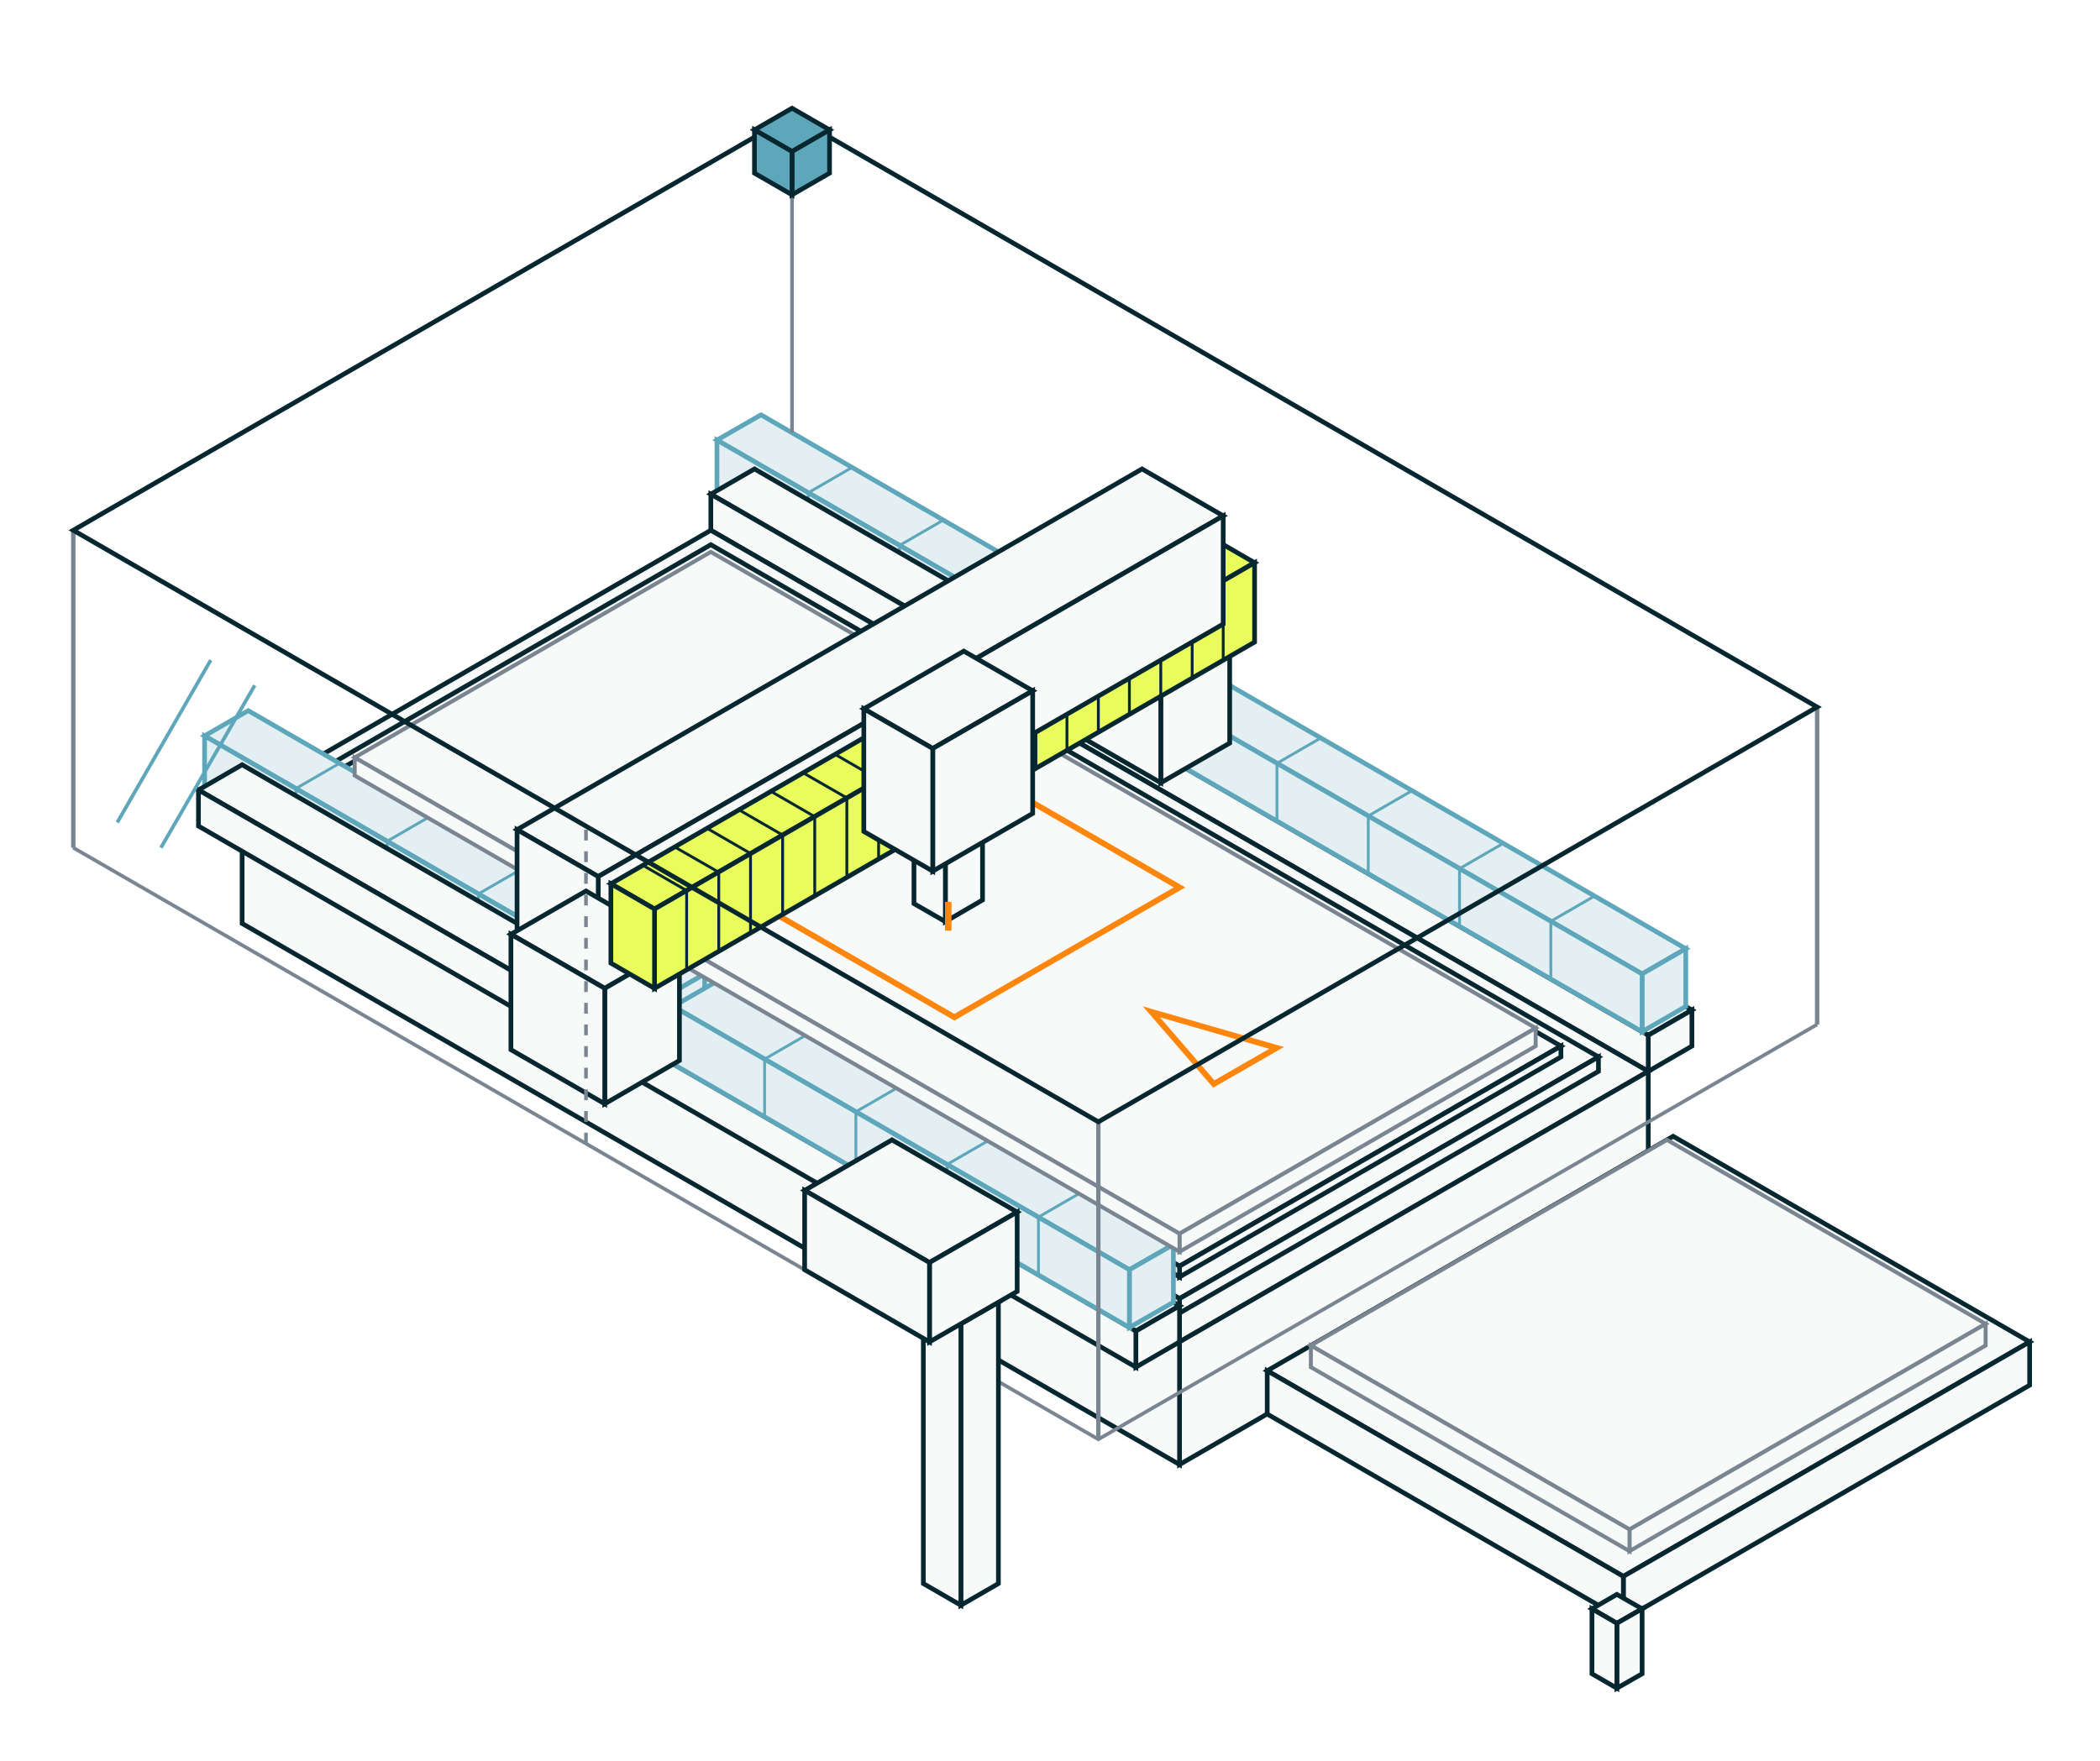
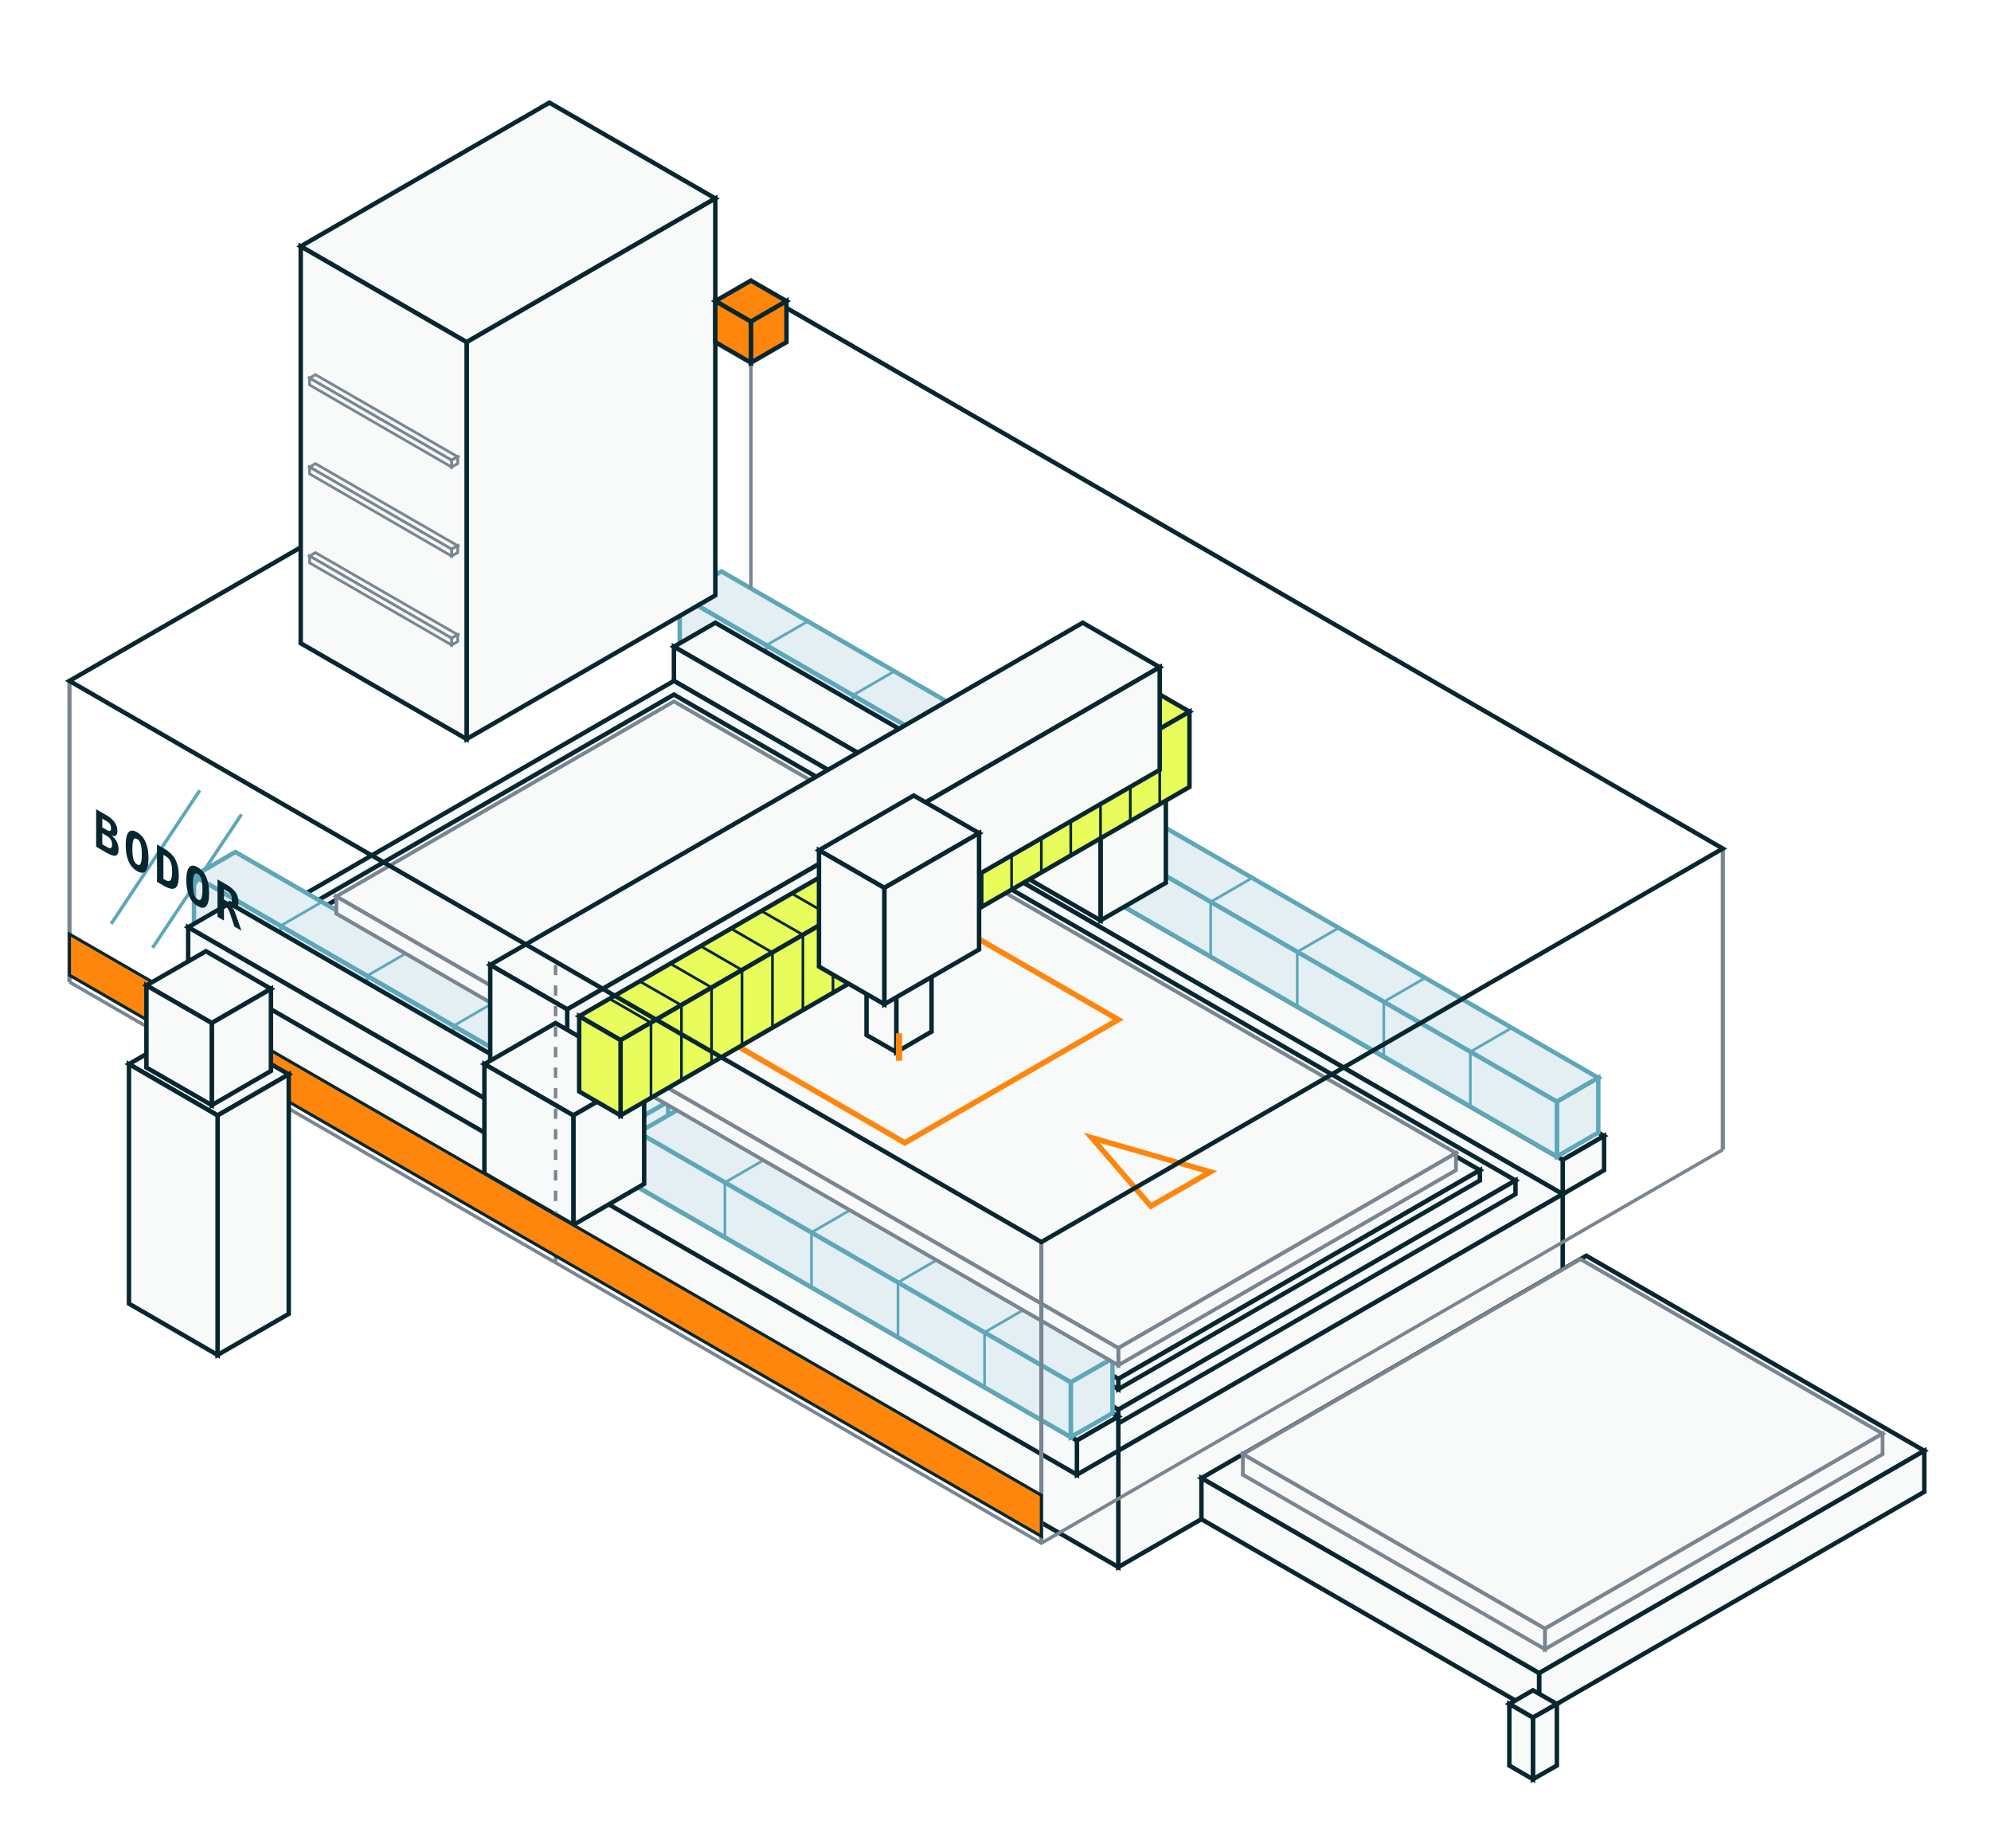
- <svg xmlns="http://www.w3.org/2000/svg" class="mach" viewBox="-197 -181 582 488" aria-hidden="true">
+ <svg xmlns="http://www.w3.org/2000/svg" class="mach" viewBox="-197 -233 582 540" aria-hidden="true">
  <g id="base">
    <polygon points="13.9,-66.0 140.3,7.0 128.2,14.0 1.7,-59.0" fill="#E3EFF3" stroke="#5EA7BB" stroke-width="1.3" stroke-linejoin="miter" />
    <polygon points="140.3,23.0 128.2,30.0 128.2,14.0 140.3,7.0" fill="#E3EFF3" stroke="#5EA7BB" stroke-width="1.3" stroke-linejoin="miter" />
    <polygon points="1.7,-43.0 128.2,30.0 128.2,14.0 1.7,-59.0" fill="#E3EFF3" stroke="#5EA7BB" stroke-width="1.3" stroke-linejoin="miter" />
    <line x1="39.1" y1="-51.4" x2="27.0" y2="-44.4" stroke="#5EA7BB" stroke-width="0.78" />
    <line x1="27.0" y1="-28.4" x2="27.0" y2="-44.4" stroke="#5EA7BB" stroke-width="0.78" />
    <line x1="64.4" y1="-36.8" x2="52.3" y2="-29.8" stroke="#5EA7BB" stroke-width="0.78" />
    <line x1="52.3" y1="-13.8" x2="52.3" y2="-29.8" stroke="#5EA7BB" stroke-width="0.78" />
    <line x1="89.7" y1="-22.2" x2="77.6" y2="-15.2" stroke="#5EA7BB" stroke-width="0.78" />
    <line x1="77.6" y1="0.8" x2="77.6" y2="-15.2" stroke="#5EA7BB" stroke-width="0.78" />
    <line x1="115.0" y1="-7.6" x2="102.9" y2="-0.6" stroke="#5EA7BB" stroke-width="0.78" />
    <line x1="102.9" y1="15.4" x2="102.9" y2="-0.6" stroke="#5EA7BB" stroke-width="0.78" />
    <polygon points="12.1,-51.0 271.9,99.0 259.8,106.0 0.0,-44.0" fill="#F8F9F9" stroke="#072730" stroke-width="1.3" stroke-linejoin="miter" />
    <polygon points="271.9,109.0 259.8,116.0 259.8,106.0 271.9,99.0" fill="#F8F9F9" stroke="#072730" stroke-width="1.3" stroke-linejoin="miter" />
    <polygon points="0.0,-34.0 259.8,116.0 259.8,106.0 0.0,-44.0" fill="#F8F9F9" stroke="#072730" stroke-width="1.3" stroke-linejoin="miter" />
    <polygon points="0.0,-34.0 259.8,116.0 129.9,191.0 -129.9,41.0" fill="#F8F9F9" stroke="#072730" stroke-width="1.3" stroke-linejoin="miter" />
    <polygon points="259.8,150.0 129.9,225.0 129.9,191.0 259.8,116.0" fill="#F8F9F9" stroke="#072730" stroke-width="1.3" stroke-linejoin="miter" />
    <polygon points="-129.9,75.0 129.9,225.0 129.9,191.0 -129.9,41.0" fill="#F8F9F9" stroke="#072730" stroke-width="1.3" stroke-linejoin="miter" />
    <polygon points="0.0,-30.0 246.0,112.0 129.9,179.0 -116.0,37.0" fill="#F8F9F9" stroke="#072730" stroke-width="1.3" stroke-linejoin="miter" />
    <polygon points="246.0,116.0 129.9,183.0 129.9,179.0 246.0,112.0" fill="#F8F9F9" stroke="#072730" stroke-width="1.3" stroke-linejoin="miter" />
    <polygon points="-116.0,41.0 129.9,183.0 129.9,179.0 -116.0,37.0" fill="#F8F9F9" stroke="#072730" stroke-width="1.3" stroke-linejoin="miter" />
    <polygon points="0.0,-27.0 235.6,109.0 129.9,170.0 -105.7,34.0" fill="#F8F9F9" stroke="#072730" stroke-width="1.3" stroke-linejoin="miter" />
    <polygon points="235.6,112.0 129.9,173.0 129.9,170.0 235.6,109.0" fill="#F8F9F9" stroke="#072730" stroke-width="1.3" stroke-linejoin="miter" />
    <polygon points="-105.7,37.0 129.9,173.0 129.9,170.0 -105.7,34.0" fill="#F8F9F9" stroke="#072730" stroke-width="1.3" stroke-linejoin="miter" />
    <polygon points="143.8,9.0 270.2,82.0 258.1,89.0 131.6,16.0" fill="#E3EFF3" stroke="#5EA7BB" stroke-width="1.3" stroke-linejoin="miter" />
    <polygon points="270.2,98.0 258.1,105.0 258.1,89.0 270.2,82.0" fill="#E3EFF3" stroke="#5EA7BB" stroke-width="1.3" stroke-linejoin="miter" />
    <polygon points="131.6,32.0 258.1,105.0 258.1,89.0 131.6,16.0" fill="#E3EFF3" stroke="#5EA7BB" stroke-width="1.3" stroke-linejoin="miter" />
    <line x1="169.0" y1="23.6" x2="156.9" y2="30.6" stroke="#5EA7BB" stroke-width="0.78" />
    <line x1="156.9" y1="46.6" x2="156.9" y2="30.6" stroke="#5EA7BB" stroke-width="0.78" />
    <line x1="194.3" y1="38.2" x2="182.2" y2="45.2" stroke="#5EA7BB" stroke-width="0.78" />
    <line x1="182.2" y1="61.2" x2="182.2" y2="45.2" stroke="#5EA7BB" stroke-width="0.78" />
    <line x1="219.6" y1="52.8" x2="207.5" y2="59.8" stroke="#5EA7BB" stroke-width="0.78" />
    <line x1="207.5" y1="75.8" x2="207.5" y2="59.8" stroke="#5EA7BB" stroke-width="0.78" />
    <line x1="244.9" y1="67.4" x2="232.8" y2="74.4" stroke="#5EA7BB" stroke-width="0.78" />
    <line x1="232.8" y1="90.4" x2="232.8" y2="74.4" stroke="#5EA7BB" stroke-width="0.78" />
    <polygon points="-128.2,16.0 -1.7,89.0 -13.9,96.0 -140.3,23.0" fill="#E3EFF3" stroke="#5EA7BB" stroke-width="1.3" stroke-linejoin="miter" />
    <polygon points="-1.7,105.0 -13.9,112.0 -13.9,96.0 -1.7,89.0" fill="#E3EFF3" stroke="#5EA7BB" stroke-width="1.3" stroke-linejoin="miter" />
    <polygon points="-140.3,39.0 -13.9,112.0 -13.9,96.0 -140.3,23.0" fill="#E3EFF3" stroke="#5EA7BB" stroke-width="1.3" stroke-linejoin="miter" />
    <line x1="-102.9" y1="30.6" x2="-115.0" y2="37.6" stroke="#5EA7BB" stroke-width="0.78" />
    <line x1="-115.0" y1="53.6" x2="-115.0" y2="37.6" stroke="#5EA7BB" stroke-width="0.78" />
    <line x1="-77.6" y1="45.2" x2="-89.7" y2="52.2" stroke="#5EA7BB" stroke-width="0.78" />
    <line x1="-89.7" y1="68.2" x2="-89.7" y2="52.2" stroke="#5EA7BB" stroke-width="0.78" />
    <line x1="-52.3" y1="59.8" x2="-64.4" y2="66.8" stroke="#5EA7BB" stroke-width="0.78" />
    <line x1="-64.4" y1="82.8" x2="-64.4" y2="66.8" stroke="#5EA7BB" stroke-width="0.78" />
    <line x1="-27.0" y1="74.4" x2="-39.1" y2="81.4" stroke="#5EA7BB" stroke-width="0.78" />
    <line x1="-39.1" y1="97.4" x2="-39.1" y2="81.4" stroke="#5EA7BB" stroke-width="0.78" />
    <polygon points="-129.9,31.0 129.9,181.0 117.8,188.0 -142.0,38.0" fill="#F8F9F9" stroke="#072730" stroke-width="1.3" stroke-linejoin="miter" />
    <polygon points="129.9,191.0 117.8,198.0 117.8,188.0 129.9,181.0" fill="#F8F9F9" stroke="#072730" stroke-width="1.3" stroke-linejoin="miter" />
    <polygon points="-142.0,48.0 117.8,198.0 117.8,188.0 -142.0,38.0" fill="#F8F9F9" stroke="#072730" stroke-width="1.3" stroke-linejoin="miter" />
    <polygon points="1.7,91.0 128.2,164.0 116.0,171.0 -10.4,98.0" fill="#E3EFF3" stroke="#5EA7BB" stroke-width="1.3" stroke-linejoin="miter" />
    <polygon points="128.2,180.0 116.0,187.0 116.0,171.0 128.2,164.0" fill="#E3EFF3" stroke="#5EA7BB" stroke-width="1.3" stroke-linejoin="miter" />
    <polygon points="-10.4,114.0 116.0,187.0 116.0,171.0 -10.4,98.0" fill="#E3EFF3" stroke="#5EA7BB" stroke-width="1.3" stroke-linejoin="miter" />
    <line x1="27.0" y1="105.6" x2="14.9" y2="112.6" stroke="#5EA7BB" stroke-width="0.78" />
    <line x1="14.9" y1="128.6" x2="14.9" y2="112.6" stroke="#5EA7BB" stroke-width="0.78" />
    <line x1="52.3" y1="120.2" x2="40.2" y2="127.2" stroke="#5EA7BB" stroke-width="0.78" />
    <line x1="40.2" y1="143.2" x2="40.2" y2="127.2" stroke="#5EA7BB" stroke-width="0.78" />
    <line x1="77.6" y1="134.8" x2="65.5" y2="141.8" stroke="#5EA7BB" stroke-width="0.78" />
    <line x1="65.5" y1="157.8" x2="65.5" y2="141.8" stroke="#5EA7BB" stroke-width="0.78" />
    <line x1="102.9" y1="149.4" x2="90.8" y2="156.4" stroke="#5EA7BB" stroke-width="0.78" />
    <line x1="90.8" y1="172.4" x2="90.8" y2="156.4" stroke="#5EA7BB" stroke-width="0.78" />
  </g>
  <g id="sheet">
    <polygon points="0.0,-28.0 228.6,104.0 129.9,161.0 -98.7,29.0" fill="#F8F9F9" stroke="#798591" stroke-width="1.1" stroke-linejoin="miter" />
    <polygon points="228.6,109.0 129.9,166.0 129.9,161.0 228.6,104.0" fill="#F8F9F9" stroke="#798591" stroke-width="1.1" stroke-linejoin="miter" />
    <polygon points="-98.7,34.0 129.9,166.0 129.9,161.0 -98.7,29.0" fill="#F8F9F9" stroke="#798591" stroke-width="1.1" stroke-linejoin="miter" />
    <path d="M26.0 5.0 L129.9 65.0 L67.5 101.0 L-1.7 61.0 L-10.4 26.0 Z" fill="none" stroke="#FF860D" stroke-width="1.6" stroke-linejoin="miter" pathLength="1" class="cut" id="cut" />
    <path d="M122.1 99.5 L139.4 119.5 L156.8 109.5 Z" fill="none" stroke="#FF860D" stroke-width="1.6" stroke-linejoin="miter" pathLength="1" class="cut2" id="cut2" />
  </g>
  <g id="cabinBack">
    <path d="M22.5 -61.0 L22.5 -149.0" fill="none" stroke="#798591" stroke-width="1" stroke-linejoin="miter" />
    <path d="M306.6 103.0 L306.6 15.0" fill="none" stroke="#798591" stroke-width="1" stroke-linejoin="miter" />
    <path d="M-176.7 54.0 L-176.7 -34.0" fill="none" stroke="#798591" stroke-width="1" stroke-linejoin="miter" />
    <path d="M22.5 -149.0 L306.6 15.0" fill="none" stroke="#798591" stroke-width="1" stroke-linejoin="miter" />
    <path d="M22.5 -149.0 L-176.7 -34.0" fill="none" stroke="#798591" stroke-width="1" stroke-linejoin="miter" />
  </g>
  <g id="gantry" style="--gx0:-77.9px,-45.0px;--gx1:103.9px,60.0px" transform="translate(0.0 0.0)">
    <polygon points="117.8,-22.0 143.8,-7.0 124.7,4.0 98.7,-11.0" fill="#F8F9F9" stroke="#072730" stroke-width="1.3" stroke-linejoin="miter" />
    <polygon points="143.8,25.0 124.7,36.0 124.7,4.0 143.8,-7.0" fill="#F8F9F9" stroke="#072730" stroke-width="1.3" stroke-linejoin="miter" />
    <polygon points="98.7,21.0 124.7,36.0 124.7,4.0 98.7,-11.0" fill="#F8F9F9" stroke="#072730" stroke-width="1.3" stroke-linejoin="miter" />
    <polygon points="138.6,-32.0 150.7,-25.0 81.4,15.0 69.3,8.0" fill="#E8FC5C" stroke="#072730" stroke-width="1.3" stroke-linejoin="miter" />
    <polygon points="150.7,-3.0 81.4,37.0 81.4,15.0 150.7,-25.0" fill="#E8FC5C" stroke="#072730" stroke-width="1.3" stroke-linejoin="miter" />
    <polygon points="69.3,30.0 81.4,37.0 81.4,15.0 69.3,8.0" fill="#E8FC5C" stroke="#072730" stroke-width="1.3" stroke-linejoin="miter" />
    <line x1="129.9" y1="-27.0" x2="142.0" y2="-20.0" stroke="#072730" stroke-width="0.78" />
    <line x1="142.0" y1="2.0" x2="142.0" y2="-20.0" stroke="#072730" stroke-width="0.78" />
    <line x1="121.2" y1="-22.0" x2="133.4" y2="-15.0" stroke="#072730" stroke-width="0.78" />
    <line x1="133.4" y1="7.0" x2="133.4" y2="-15.0" stroke="#072730" stroke-width="0.78" />
    <line x1="112.6" y1="-17.0" x2="124.7" y2="-10.0" stroke="#072730" stroke-width="0.78" />
    <line x1="124.7" y1="12.0" x2="124.7" y2="-10.0" stroke="#072730" stroke-width="0.78" />
    <line x1="103.9" y1="-12.0" x2="116.0" y2="-5.0" stroke="#072730" stroke-width="0.78" />
    <line x1="116.0" y1="17.0" x2="116.0" y2="-5.0" stroke="#072730" stroke-width="0.78" />
    <line x1="95.3" y1="-7.0" x2="107.4" y2="0.0" stroke="#072730" stroke-width="0.78" />
    <line x1="107.4" y1="22.0" x2="107.4" y2="0.0" stroke="#072730" stroke-width="0.78" />
    <line x1="86.6" y1="-2.0" x2="98.7" y2="5.0" stroke="#072730" stroke-width="0.78" />
    <line x1="98.7" y1="27.0" x2="98.7" y2="5.0" stroke="#072730" stroke-width="0.78" />
    <line x1="77.9" y1="3.0" x2="90.1" y2="10.0" stroke="#072730" stroke-width="0.78" />
    <line x1="90.1" y1="32.0" x2="90.1" y2="10.0" stroke="#072730" stroke-width="0.78" />
    <polygon points="119.5,-51.0 142.0,-38.0 -31.2,62.0 -53.7,49.0" fill="#F8F9F9" stroke="#072730" stroke-width="1.3" stroke-linejoin="miter" />
    <polygon points="142.0,-8.0 -31.2,92.0 -31.2,62.0 142.0,-38.0" fill="#F8F9F9" stroke="#072730" stroke-width="1.3" stroke-linejoin="miter" />
    <polygon points="-53.7,79.0 -31.2,92.0 -31.2,62.0 -53.7,49.0" fill="#F8F9F9" stroke="#072730" stroke-width="1.3" stroke-linejoin="miter" />
    <polygon points="-34.6,66.0 -8.7,81.0 -29.4,93.0 -55.4,78.0" fill="#F8F9F9" stroke="#072730" stroke-width="1.3" stroke-linejoin="miter" />
    <polygon points="-8.7,113.0 -29.4,125.0 -29.4,93.0 -8.7,81.0" fill="#F8F9F9" stroke="#072730" stroke-width="1.3" stroke-linejoin="miter" />
    <polygon points="-55.4,110.0 -29.4,125.0 -29.4,93.0 -55.4,78.0" fill="#F8F9F9" stroke="#072730" stroke-width="1.3" stroke-linejoin="miter" />
    <polygon points="43.3,23.0 55.4,30.0 -15.6,71.0 -27.7,64.0" fill="#E8FC5C" stroke="#072730" stroke-width="1.3" stroke-linejoin="miter" />
    <polygon points="55.4,52.0 -15.6,93.0 -15.6,71.0 55.4,30.0" fill="#E8FC5C" stroke="#072730" stroke-width="1.3" stroke-linejoin="miter" />
    <polygon points="-27.7,86.0 -15.6,93.0 -15.6,71.0 -27.7,64.0" fill="#E8FC5C" stroke="#072730" stroke-width="1.3" stroke-linejoin="miter" />
    <line x1="34.4" y1="28.1" x2="46.5" y2="35.1" stroke="#072730" stroke-width="0.78" />
    <line x1="46.5" y1="57.1" x2="46.5" y2="35.1" stroke="#072730" stroke-width="0.78" />
    <line x1="25.5" y1="33.2" x2="37.7" y2="40.2" stroke="#072730" stroke-width="0.78" />
    <line x1="37.7" y1="62.2" x2="37.7" y2="40.2" stroke="#072730" stroke-width="0.78" />
    <line x1="16.7" y1="38.4" x2="28.8" y2="45.4" stroke="#072730" stroke-width="0.78" />
    <line x1="28.8" y1="67.4" x2="28.8" y2="45.4" stroke="#072730" stroke-width="0.78" />
    <line x1="7.8" y1="43.5" x2="19.9" y2="50.5" stroke="#072730" stroke-width="0.78" />
    <line x1="19.9" y1="72.5" x2="19.9" y2="50.5" stroke="#072730" stroke-width="0.78" />
    <line x1="-1.1" y1="48.6" x2="11.0" y2="55.6" stroke="#072730" stroke-width="0.78" />
    <line x1="11.0" y1="77.6" x2="11.0" y2="55.6" stroke="#072730" stroke-width="0.78" />
    <line x1="-10.0" y1="53.8" x2="2.2" y2="60.8" stroke="#072730" stroke-width="0.78" />
    <line x1="2.2" y1="82.8" x2="2.2" y2="60.8" stroke="#072730" stroke-width="0.78" />
    <line x1="-18.8" y1="58.9" x2="-6.7" y2="65.9" stroke="#072730" stroke-width="0.78" />
    <line x1="-6.7" y1="87.9" x2="-6.7" y2="65.9" stroke="#072730" stroke-width="0.78" />
    <g id="head" style="--hy0:45.0px,-26.0px;--hy1:-45.0px,26.0px" transform="translate(0.0 0.0)">
      <polygon points="66.7,41.5 75.3,46.5 65.0,52.5 56.3,47.5" fill="#F8F9F9" stroke="#072730" stroke-width="1.3" stroke-linejoin="miter" />
      <polygon points="75.3,68.5 65.0,74.5 65.0,52.5 75.3,46.5" fill="#F8F9F9" stroke="#072730" stroke-width="1.3" stroke-linejoin="miter" />
      <polygon points="56.3,69.5 65.0,74.5 65.0,52.5 56.3,47.5" fill="#F8F9F9" stroke="#072730" stroke-width="1.3" stroke-linejoin="miter" />
      <polygon points="70.1,-0.5 89.2,10.5 61.5,26.5 42.4,15.5" fill="#F8F9F9" stroke="#072730" stroke-width="1.3" stroke-linejoin="miter" />
      <polygon points="89.2,44.5 61.5,60.5 61.5,26.5 89.2,10.5" fill="#F8F9F9" stroke="#072730" stroke-width="1.3" stroke-linejoin="miter" />
      <polygon points="42.4,49.5 61.5,60.5 61.5,26.5 42.4,15.5" fill="#F8F9F9" stroke="#072730" stroke-width="1.3" stroke-linejoin="miter" />
      <path d="M65.8 69.0 L65.8 77.0" fill="none" stroke="#FF860D" stroke-width="1.8" stroke-linejoin="miter" id="beam" />
    </g>
  </g>
  <g id="cabinFront">
    <path d="M306.6 103.0 L107.4 218.0 L-176.7 54.0" fill="none" stroke="#798591" stroke-width="1" stroke-linejoin="miter" />
    <path d="M107.4 218.0 L107.4 130.0" fill="none" stroke="#798591" stroke-width="1.2" stroke-linejoin="miter" />
    <path d="M306.6 103.0 L306.6 15.0" fill="none" stroke="#798591" stroke-width="1.2" stroke-linejoin="miter" />
    <path d="M-176.7 54.0 L-176.7 -34.0" fill="none" stroke="#798591" stroke-width="1.2" stroke-linejoin="miter" />
    <path d="M-34.6 136.0 L-34.6 48.0" fill="none" stroke="#798591" stroke-width="1" stroke-linejoin="miter" stroke-dasharray="3 3" />
-     <path d="M-164.5 47.0 L-138.6 2.0" fill="none" stroke="#5EA7BB" stroke-width="1" stroke-linejoin="miter" />
-     <path d="M-152.4 54.0 L-126.4 9.0" fill="none" stroke="#5EA7BB" stroke-width="1" stroke-linejoin="miter" />
+     <path d="M-164.5 37.0 L-138.6 -2.0" fill="none" stroke="#5EA7BB" stroke-width="1" stroke-linejoin="miter" />
+     <path d="M-152.4 44.0 L-126.4 5.0" fill="none" stroke="#5EA7BB" stroke-width="1" stroke-linejoin="miter" />
    <path d="M22.5 -149.0 L306.6 15.0 L107.4 130.0 L-176.7 -34.0 Z" fill="none" stroke="#072730" stroke-width="1.3" stroke-linejoin="miter" />
+     <path d="M-176.7 52.0 L107.4 216.0 L107.4 204.0 L-176.7 40.0 Z" fill="#FF860D" fill-opacity="1" stroke="#072730" stroke-width="0.9" />
+     <g transform="matrix(0.866 .5 0 1 -164.5 17.0)">
+       <text x="-6" y="0" font-family="IBM Plex Mono, monospace" font-weight="700" font-size="15" letter-spacing="1.2" fill="#072730">BODOR</text>
+     </g>
  </g>
  <g id="extra">
-     <polygon points="22.5,-151.0 32.9,-145.0 22.5,-139.0 12.1,-145.0" fill="#5EA7BB" stroke="#072730" stroke-width="1.3" stroke-linejoin="miter" />
-     <polygon points="32.9,-133.0 22.5,-127.0 22.5,-139.0 32.9,-145.0" fill="#5EA7BB" stroke="#072730" stroke-width="1.3" stroke-linejoin="miter" />
-     <polygon points="12.1,-133.0 22.5,-127.0 22.5,-139.0 12.1,-145.0" fill="#5EA7BB" stroke="#072730" stroke-width="1.3" stroke-linejoin="miter" />
+     <polygon points="-36.4,-203.0 12.1,-175.0 -60.6,-133.0 -109.1,-161.0" fill="#F8F9F9" stroke="#072730" stroke-width="1.3" stroke-linejoin="miter" />
+     <polygon points="12.1,-59.0 -60.6,-17.0 -60.6,-133.0 12.1,-175.0" fill="#F8F9F9" stroke="#072730" stroke-width="1.3" stroke-linejoin="miter" />
+     <polygon points="-109.1,-45.0 -60.6,-17.0 -60.6,-133.0 -109.1,-161.0" fill="#F8F9F9" stroke="#072730" stroke-width="1.3" stroke-linejoin="miter" />
+     <polygon points="-104.8,-71.5 -63.2,-47.5 -65.0,-46.5 -106.5,-70.5" fill="#F8F9F9" stroke="#798591" stroke-width="0.8" stroke-linejoin="miter" />
+     <polygon points="-63.2,-45.5 -65.0,-44.5 -65.0,-46.5 -63.2,-47.5" fill="#F8F9F9" stroke="#798591" stroke-width="0.8" stroke-linejoin="miter" />
+     <polygon points="-106.5,-68.5 -65.0,-44.5 -65.0,-46.5 -106.5,-70.5" fill="#F8F9F9" stroke="#798591" stroke-width="0.8" stroke-linejoin="miter" />
+     <polygon points="-104.8,-97.5 -63.2,-73.5 -65.0,-72.5 -106.5,-96.5" fill="#F8F9F9" stroke="#798591" stroke-width="0.8" stroke-linejoin="miter" />
+     <polygon points="-63.2,-71.5 -65.0,-70.5 -65.0,-72.5 -63.2,-73.5" fill="#F8F9F9" stroke="#798591" stroke-width="0.8" stroke-linejoin="miter" />
+     <polygon points="-106.5,-94.5 -65.0,-70.5 -65.0,-72.5 -106.5,-96.5" fill="#F8F9F9" stroke="#798591" stroke-width="0.8" stroke-linejoin="miter" />
+     <polygon points="22.5,-151.0 32.9,-145.0 22.5,-139.0 12.1,-145.0" fill="#FF860D" stroke="#072730" stroke-width="1.3" stroke-linejoin="miter" />
+     <polygon points="32.9,-133.0 22.5,-127.0 22.5,-139.0 32.9,-145.0" fill="#FF860D" stroke="#072730" stroke-width="1.3" stroke-linejoin="miter" />
+     <polygon points="12.1,-133.0 22.5,-127.0 22.5,-139.0 12.1,-145.0" fill="#FF860D" stroke="#072730" stroke-width="1.3" stroke-linejoin="miter" />
+     <polygon points="-104.8,-123.5 -63.2,-99.5 -65.0,-98.5 -106.5,-122.5" fill="#F8F9F9" stroke="#798591" stroke-width="0.8" stroke-linejoin="miter" />
+     <polygon points="-63.2,-97.5 -65.0,-96.5 -65.0,-98.5 -63.2,-99.5" fill="#F8F9F9" stroke="#798591" stroke-width="0.8" stroke-linejoin="miter" />
+     <polygon points="-106.5,-120.5 -65.0,-96.5 -65.0,-98.5 -106.5,-122.5" fill="#F8F9F9" stroke="#798591" stroke-width="0.8" stroke-linejoin="miter" />
+     <polygon points="-138.6,66.0 -112.6,81.0 -133.4,93.0 -159.3,78.0" fill="#F8F9F9" stroke="#072730" stroke-width="1.3" stroke-linejoin="miter" />
+     <polygon points="-112.6,151.0 -133.4,163.0 -133.4,93.0 -112.6,81.0" fill="#F8F9F9" stroke="#072730" stroke-width="1.3" stroke-linejoin="miter" />
+     <polygon points="-159.3,148.0 -133.4,163.0 -133.4,93.0 -159.3,78.0" fill="#F8F9F9" stroke="#072730" stroke-width="1.3" stroke-linejoin="miter" />
    <polygon points="268.5,145.0 275.4,149.0 268.5,153.0 261.5,149.0" fill="#F8F9F9" stroke="#072730" stroke-width="1.3" stroke-linejoin="miter" />
    <polygon points="275.4,167.0 268.5,171.0 268.5,153.0 275.4,149.0" fill="#F8F9F9" stroke="#072730" stroke-width="1.3" stroke-linejoin="miter" />
    <polygon points="261.5,167.0 268.5,171.0 268.5,153.0 261.5,149.0" fill="#F8F9F9" stroke="#072730" stroke-width="1.3" stroke-linejoin="miter" />
+     <polygon points="-136.8,45.0 -117.8,56.0 -135.1,66.0 -154.2,55.0" fill="#F8F9F9" stroke="#072730" stroke-width="1.3" stroke-linejoin="miter" />
+     <polygon points="-117.8,80.0 -135.1,90.0 -135.1,66.0 -117.8,56.0" fill="#F8F9F9" stroke="#072730" stroke-width="1.3" stroke-linejoin="miter" />
+     <polygon points="-154.2,79.0 -135.1,90.0 -135.1,66.0 -154.2,55.0" fill="#F8F9F9" stroke="#072730" stroke-width="1.3" stroke-linejoin="miter" />
    <polygon points="266.7,134.0 365.5,191.0 252.9,256.0 154.2,199.0" fill="#F8F9F9" stroke="#072730" stroke-width="1.3" stroke-linejoin="miter" />
    <polygon points="365.5,203.0 252.9,268.0 252.9,256.0 365.5,191.0" fill="#F8F9F9" stroke="#072730" stroke-width="1.3" stroke-linejoin="miter" />
    <polygon points="154.2,211.0 252.9,268.0 252.9,256.0 154.2,199.0" fill="#F8F9F9" stroke="#072730" stroke-width="1.3" stroke-linejoin="miter" />
    <polygon points="265.0,135.0 353.3,186.0 254.6,243.0 166.3,192.0" fill="#F8F9F9" stroke="#798591" stroke-width="1.1" stroke-linejoin="miter" />
    <polygon points="353.3,192.0 254.6,249.0 254.6,243.0 353.3,186.0" fill="#F8F9F9" stroke="#798591" stroke-width="1.1" stroke-linejoin="miter" />
    <polygon points="166.3,198.0 254.6,249.0 254.6,243.0 166.3,192.0" fill="#F8F9F9" stroke="#798591" stroke-width="1.1" stroke-linejoin="miter" />
-     <polygon points="69.3,174.0 79.7,180.0 69.3,186.0 58.9,180.0" fill="#F8F9F9" stroke="#072730" stroke-width="1.3" stroke-linejoin="miter" />
-     <polygon points="79.7,258.0 69.3,264.0 69.3,186.0 79.7,180.0" fill="#F8F9F9" stroke="#072730" stroke-width="1.3" stroke-linejoin="miter" />
-     <polygon points="58.9,258.0 69.3,264.0 69.3,186.0 58.9,180.0" fill="#F8F9F9" stroke="#072730" stroke-width="1.3" stroke-linejoin="miter" />
    <polygon points="251.1,261.0 258.1,265.0 251.1,269.0 244.2,265.0" fill="#F8F9F9" stroke="#072730" stroke-width="1.3" stroke-linejoin="miter" />
    <polygon points="258.1,283.0 251.1,287.0 251.1,269.0 258.1,265.0" fill="#F8F9F9" stroke="#072730" stroke-width="1.3" stroke-linejoin="miter" />
    <polygon points="244.2,283.0 251.1,287.0 251.1,269.0 244.2,265.0" fill="#F8F9F9" stroke="#072730" stroke-width="1.3" stroke-linejoin="miter" />
-     <polygon points="50.2,135.0 84.9,155.0 60.6,169.0 26.0,149.0" fill="#F8F9F9" stroke="#072730" stroke-width="1.3" stroke-linejoin="miter" />
-     <polygon points="84.9,177.0 60.6,191.0 60.6,169.0 84.9,155.0" fill="#F8F9F9" stroke="#072730" stroke-width="1.3" stroke-linejoin="miter" />
-     <polygon points="26.0,171.0 60.6,191.0 60.6,169.0 26.0,149.0" fill="#F8F9F9" stroke="#072730" stroke-width="1.3" stroke-linejoin="miter" />
  </g>
</svg>
